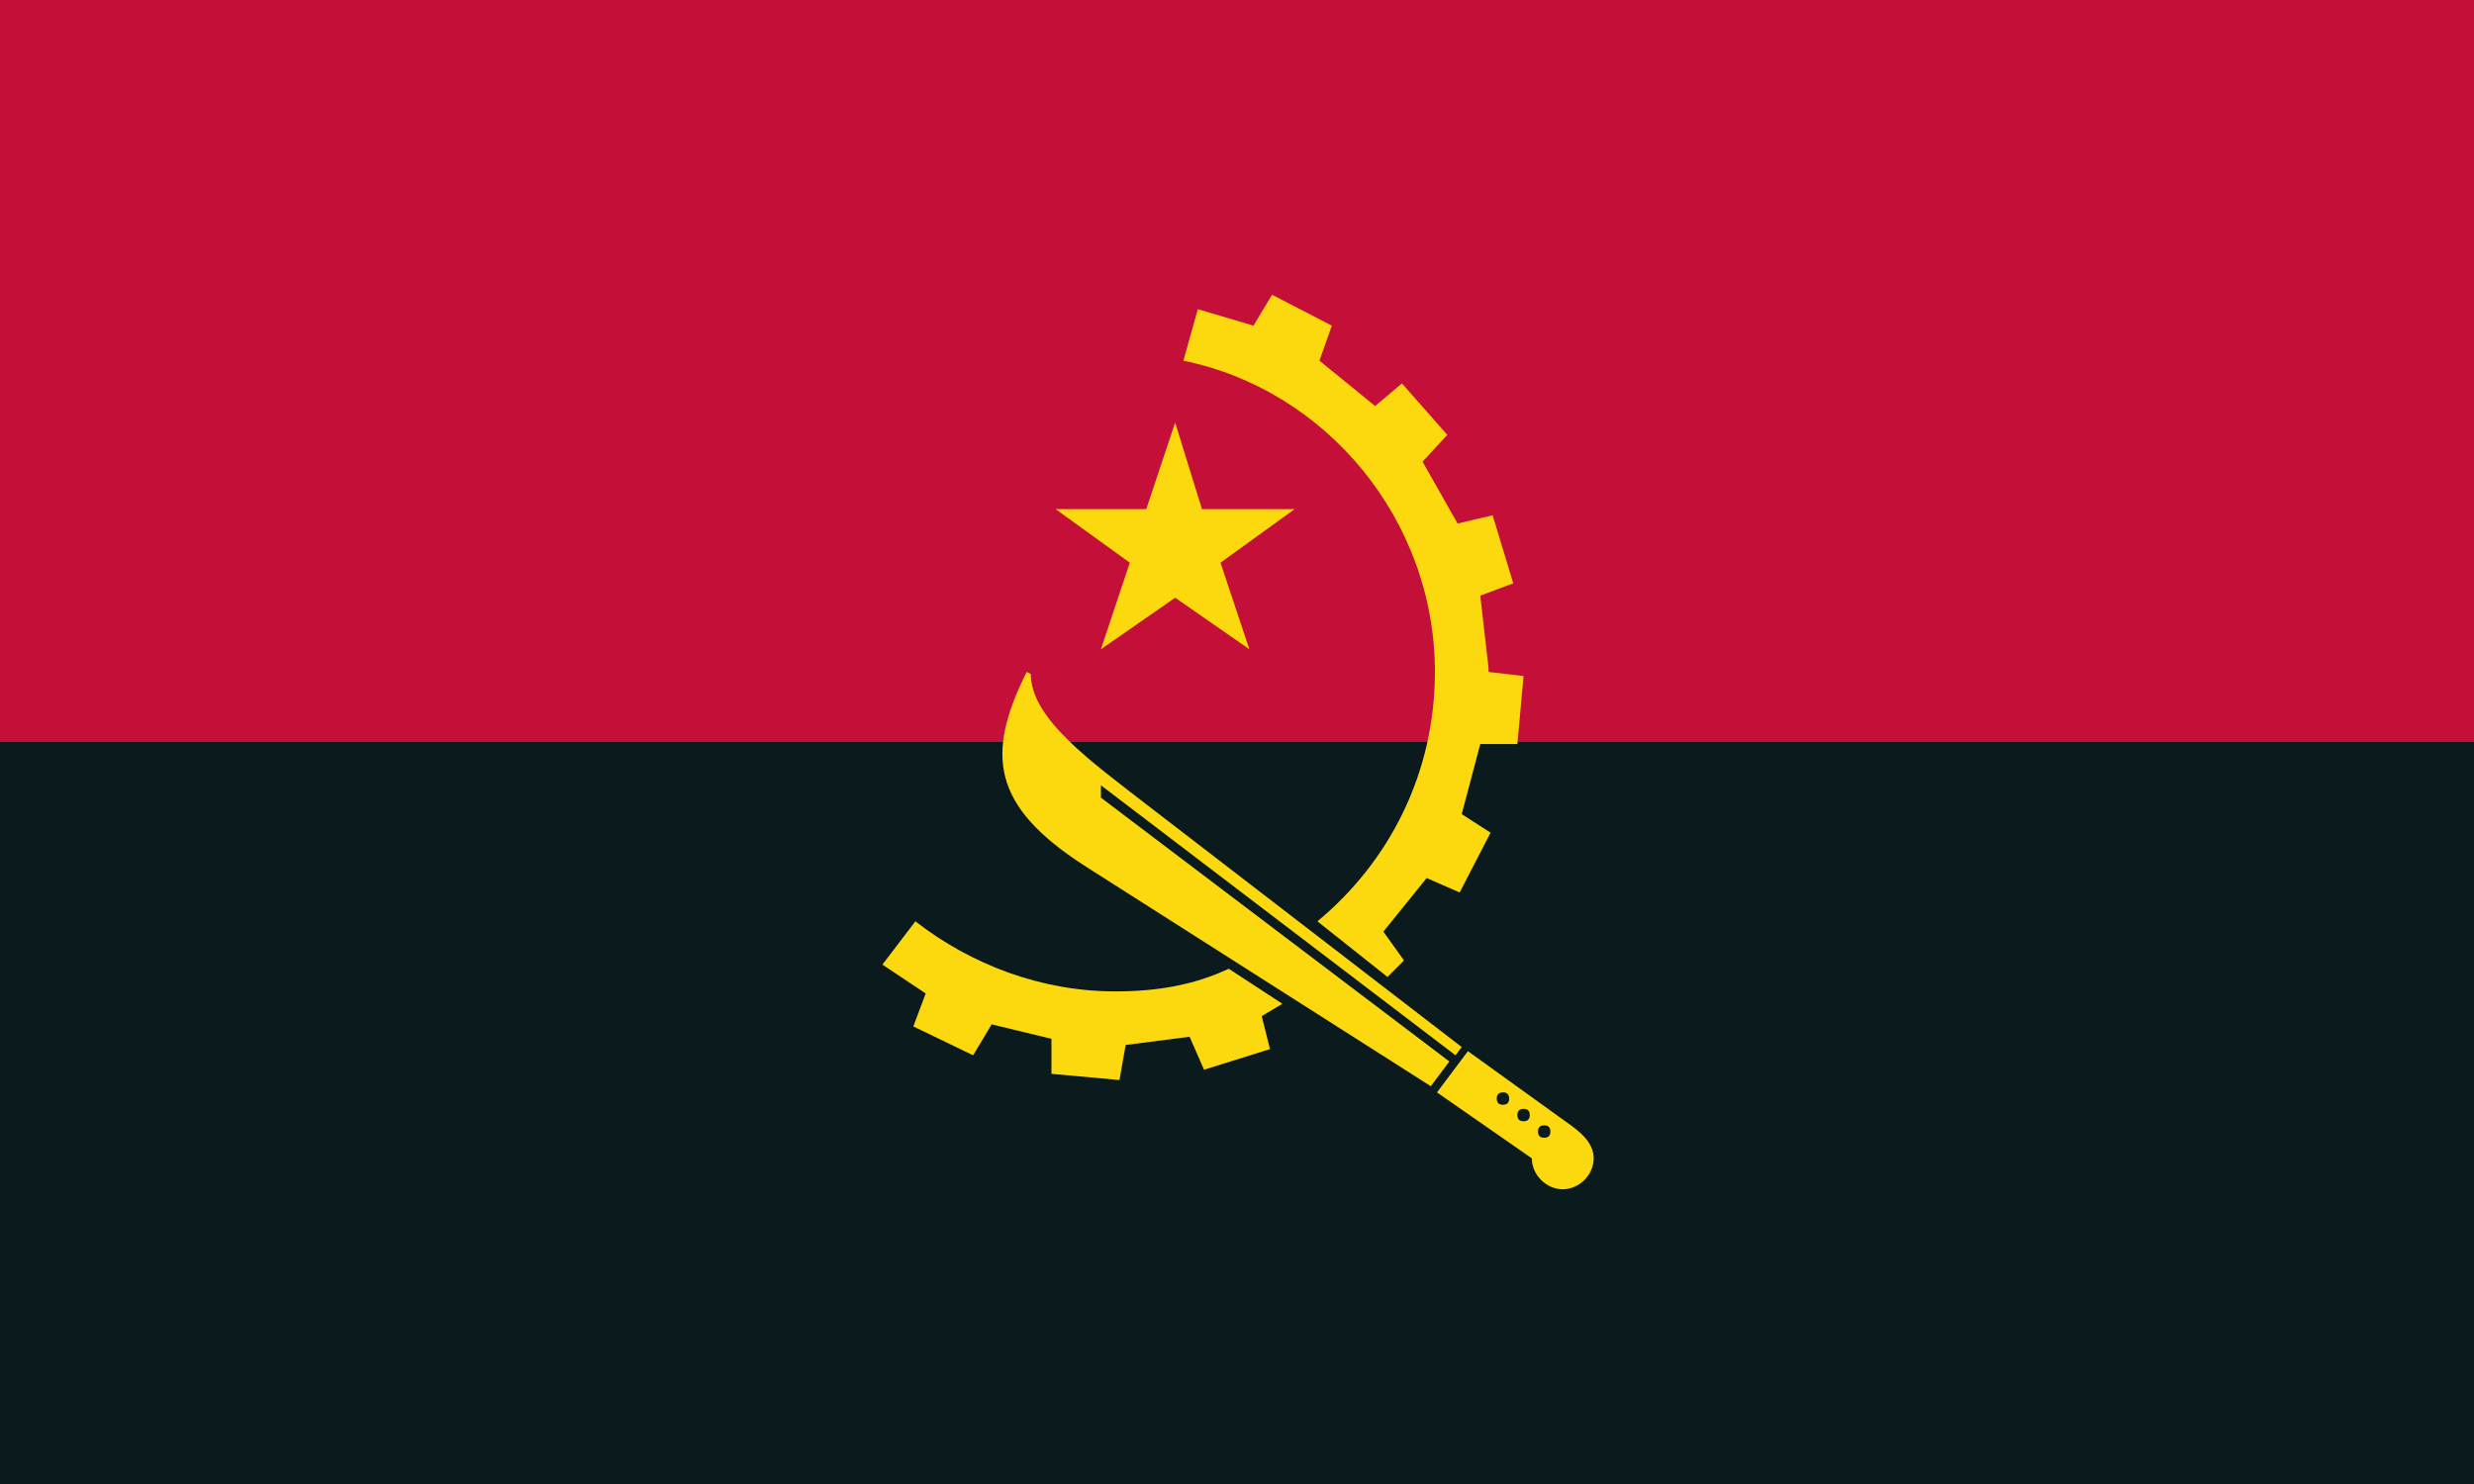
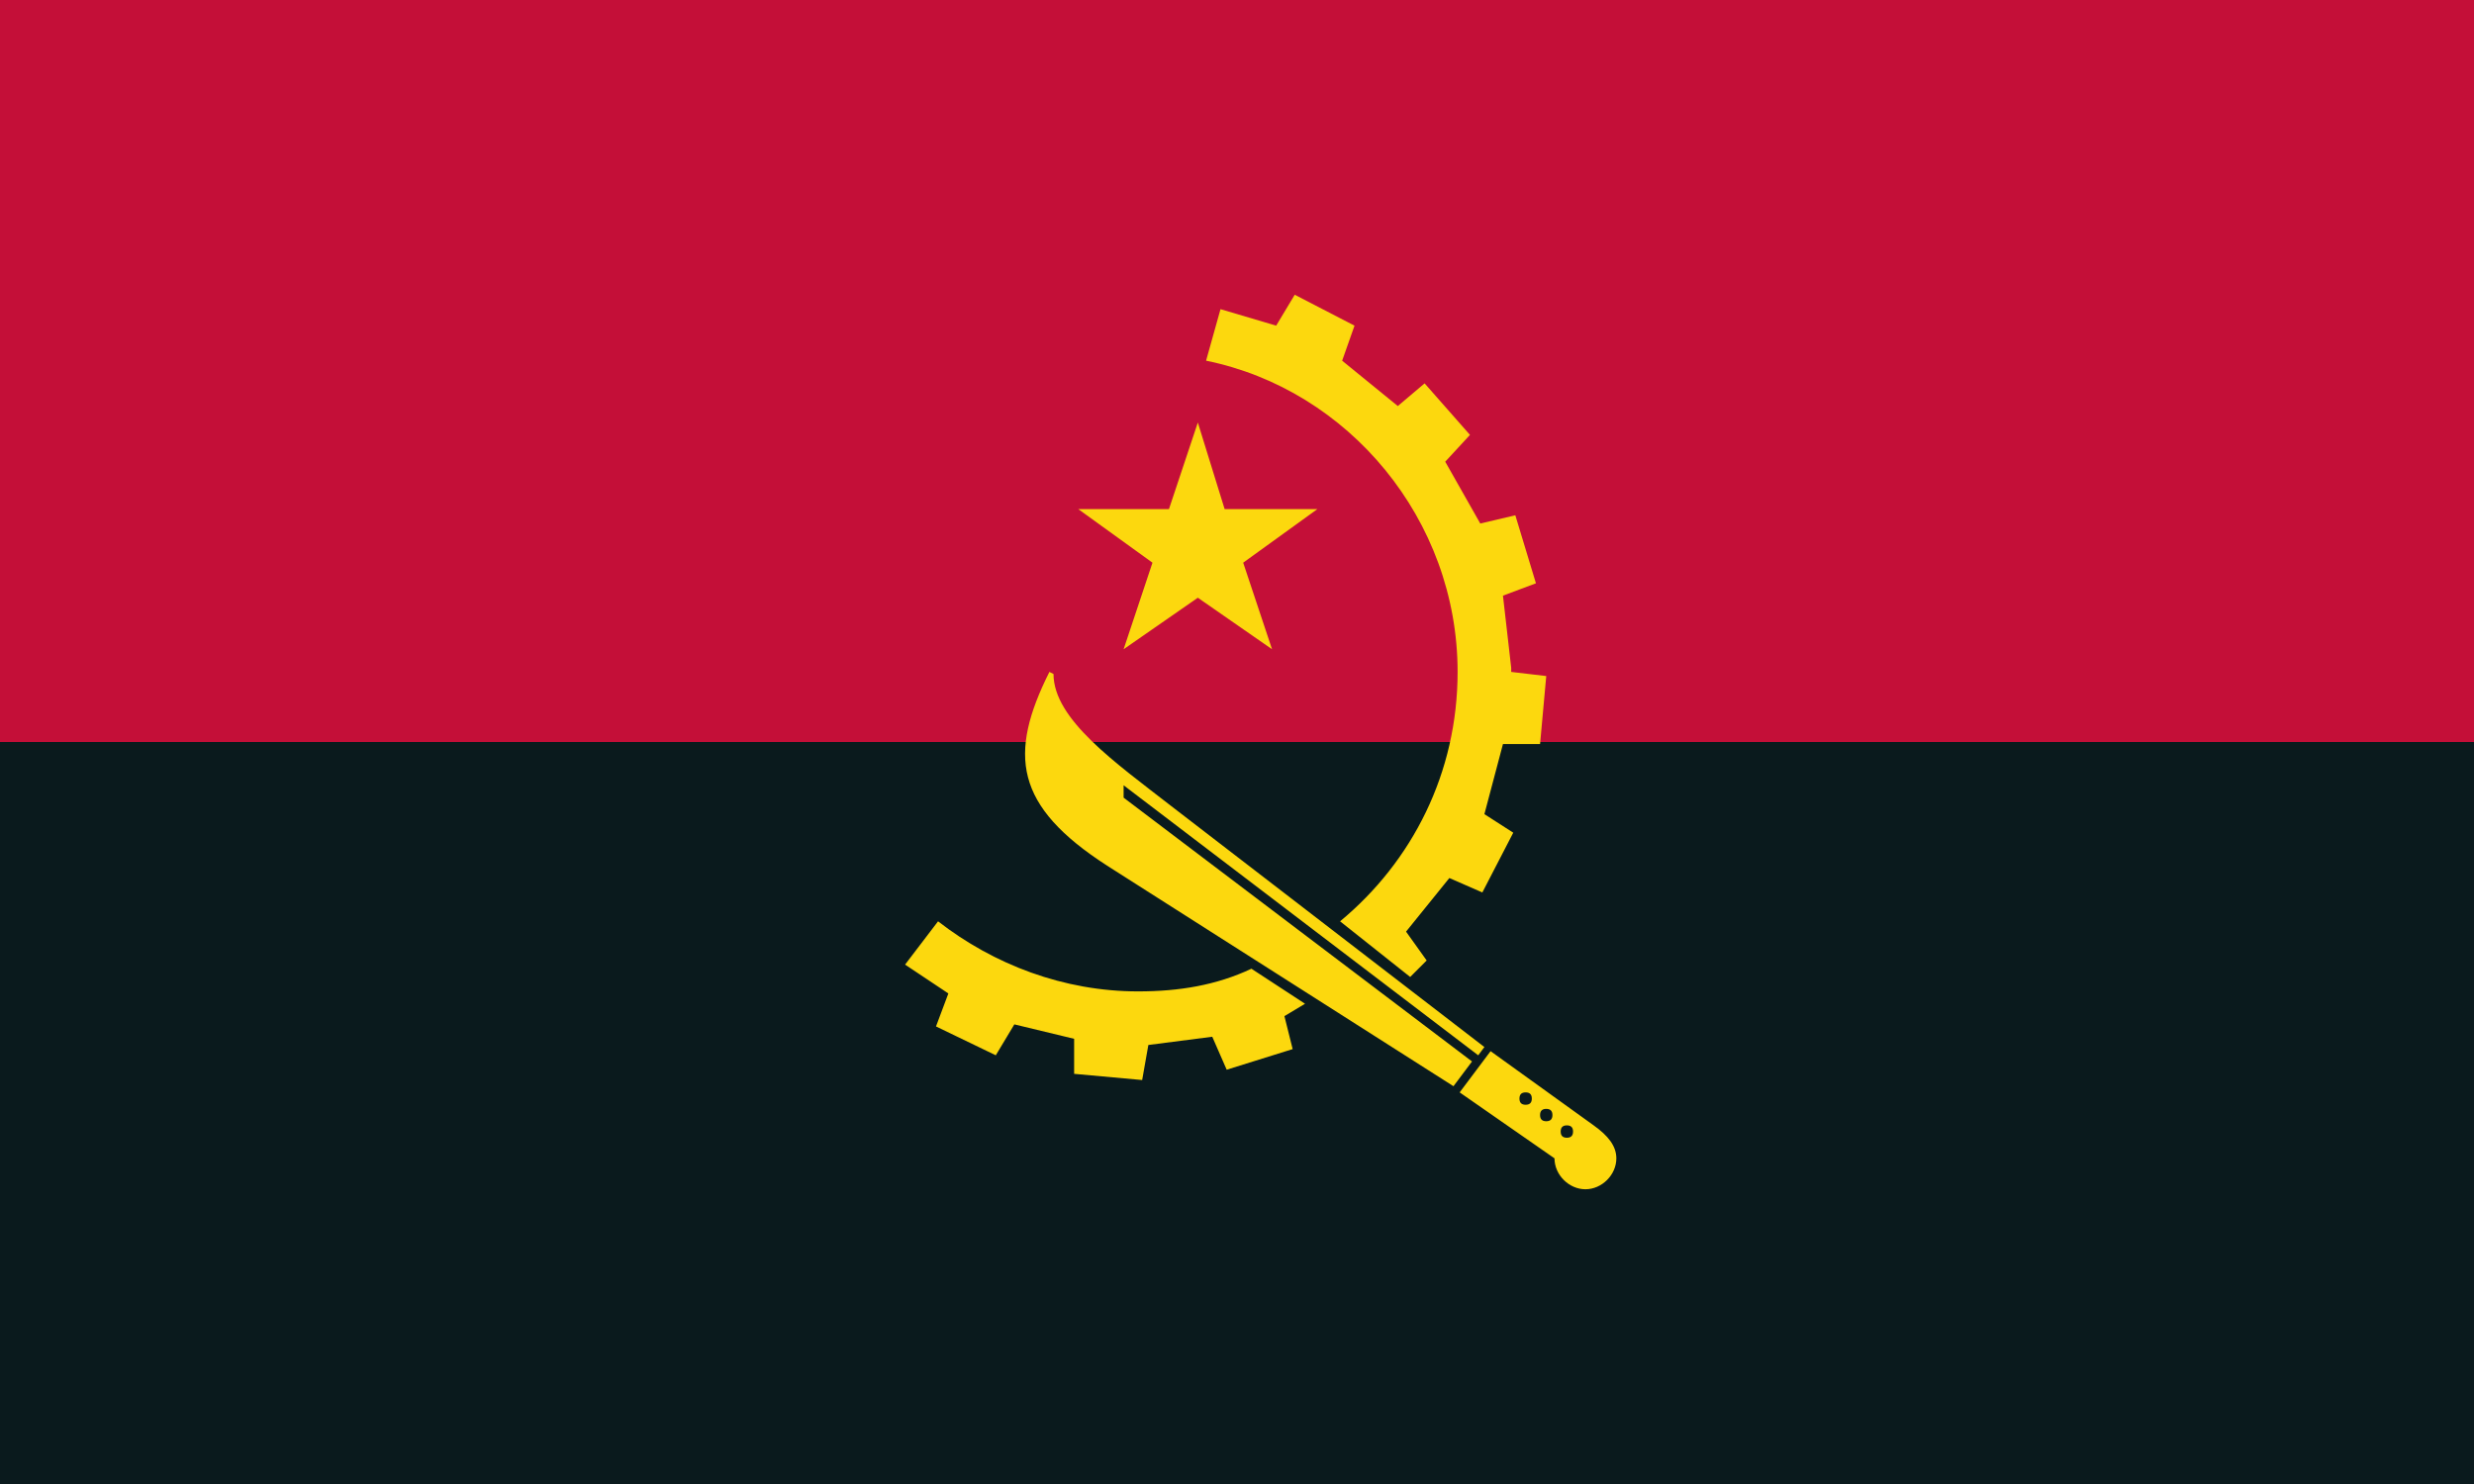
<svg xmlns="http://www.w3.org/2000/svg" width="1200" height="720">
  <path fill="#0a1a1d" d="M0 0h1200v720H0z" />
  <path fill="#c40f38" d="M0 0h1200v360H0Z" />
-   <path fill="#fcd80e" d="m709 508-3 4-172-131v6l169 128-9 12-168-107c-45-29-48-54-28-94l2 1c0 22 30 43 57 64l152 117Zm40 44c-2 0-3-1-3-3s1-3 3-3 3 1 3 3-1 3-3 3Zm-10-8c-2 0-3-1-3-3s1-3 3-3 3 1 3 3-1 3-3 3Zm-10-8c-2 0-3-1-3-3s1-3 3-3 3 1 3 3-1 3-3 3Zm33 10-50-36-15 20 46 32c0 8 7 15 15 15s15-7 15-15c0-6-4-11-11-16Zm-89-72-34-27c35-29 57-72 57-121 0-74-53-137-122-151l7-25 27 8 9-15 29 15-6 17 27 22 13-11 22 25-12 13 17 30 17-4 10 33-16 6 4 35v2l17 2-3 33h-18l-9 34 14 9-15 29-16-7-21 26 10 14-8 8Zm-77-4 26 17-10 6 4 16-32 10-7-16-31 4-3 17-33-3v-17l-29-7-9 15-29-14 6-16-21-14 16-21c27 21 61 34 97 34 20 0 38-3 55-11Zm-48-197-36-26h44l14-42 13 42h45l-36 26 14 42-36-25-36 25 14-42Z" />
+   <path fill="#fcd80e" d="m720 508-3 4-172-131v6l169 128-9 12-168-107c-45-29-48-54-28-94l2 1c0 22 30 43 57 64l152 117Zm40 44c-2 0-3-1-3-3s1-3 3-3 3 1 3 3-1 3-3 3Zm-10-8c-2 0-3-1-3-3s1-3 3-3 3 1 3 3-1 3-3 3Zm-10-8c-2 0-3-1-3-3s1-3 3-3 3 1 3 3-1 3-3 3Zm33 10-50-36-15 20 46 32c0 8 7 15 15 15s15-7 15-15c0-6-4-11-11-16Zm-89-72-34-27c35-29 57-72 57-121 0-74-53-137-122-151l7-25 27 8 9-15 29 15-6 17 27 22 13-11 22 25-12 13 17 30 17-4 10 33-16 6 4 35v2l17 2-3 33h-18l-9 34 14 9-15 29-16-7-21 26 10 14-8 8Zm-77-4 26 17-10 6 4 16-32 10-7-16-31 4-3 17-33-3v-17l-29-7-9 15-29-14 6-16-21-14 16-21c27 21 61 34 97 34 20 0 38-3 55-11Zm-48-197-36-26h44l14-42 13 42h45l-36 26 14 42-36-25-36 25 14-42Z" />
</svg>
